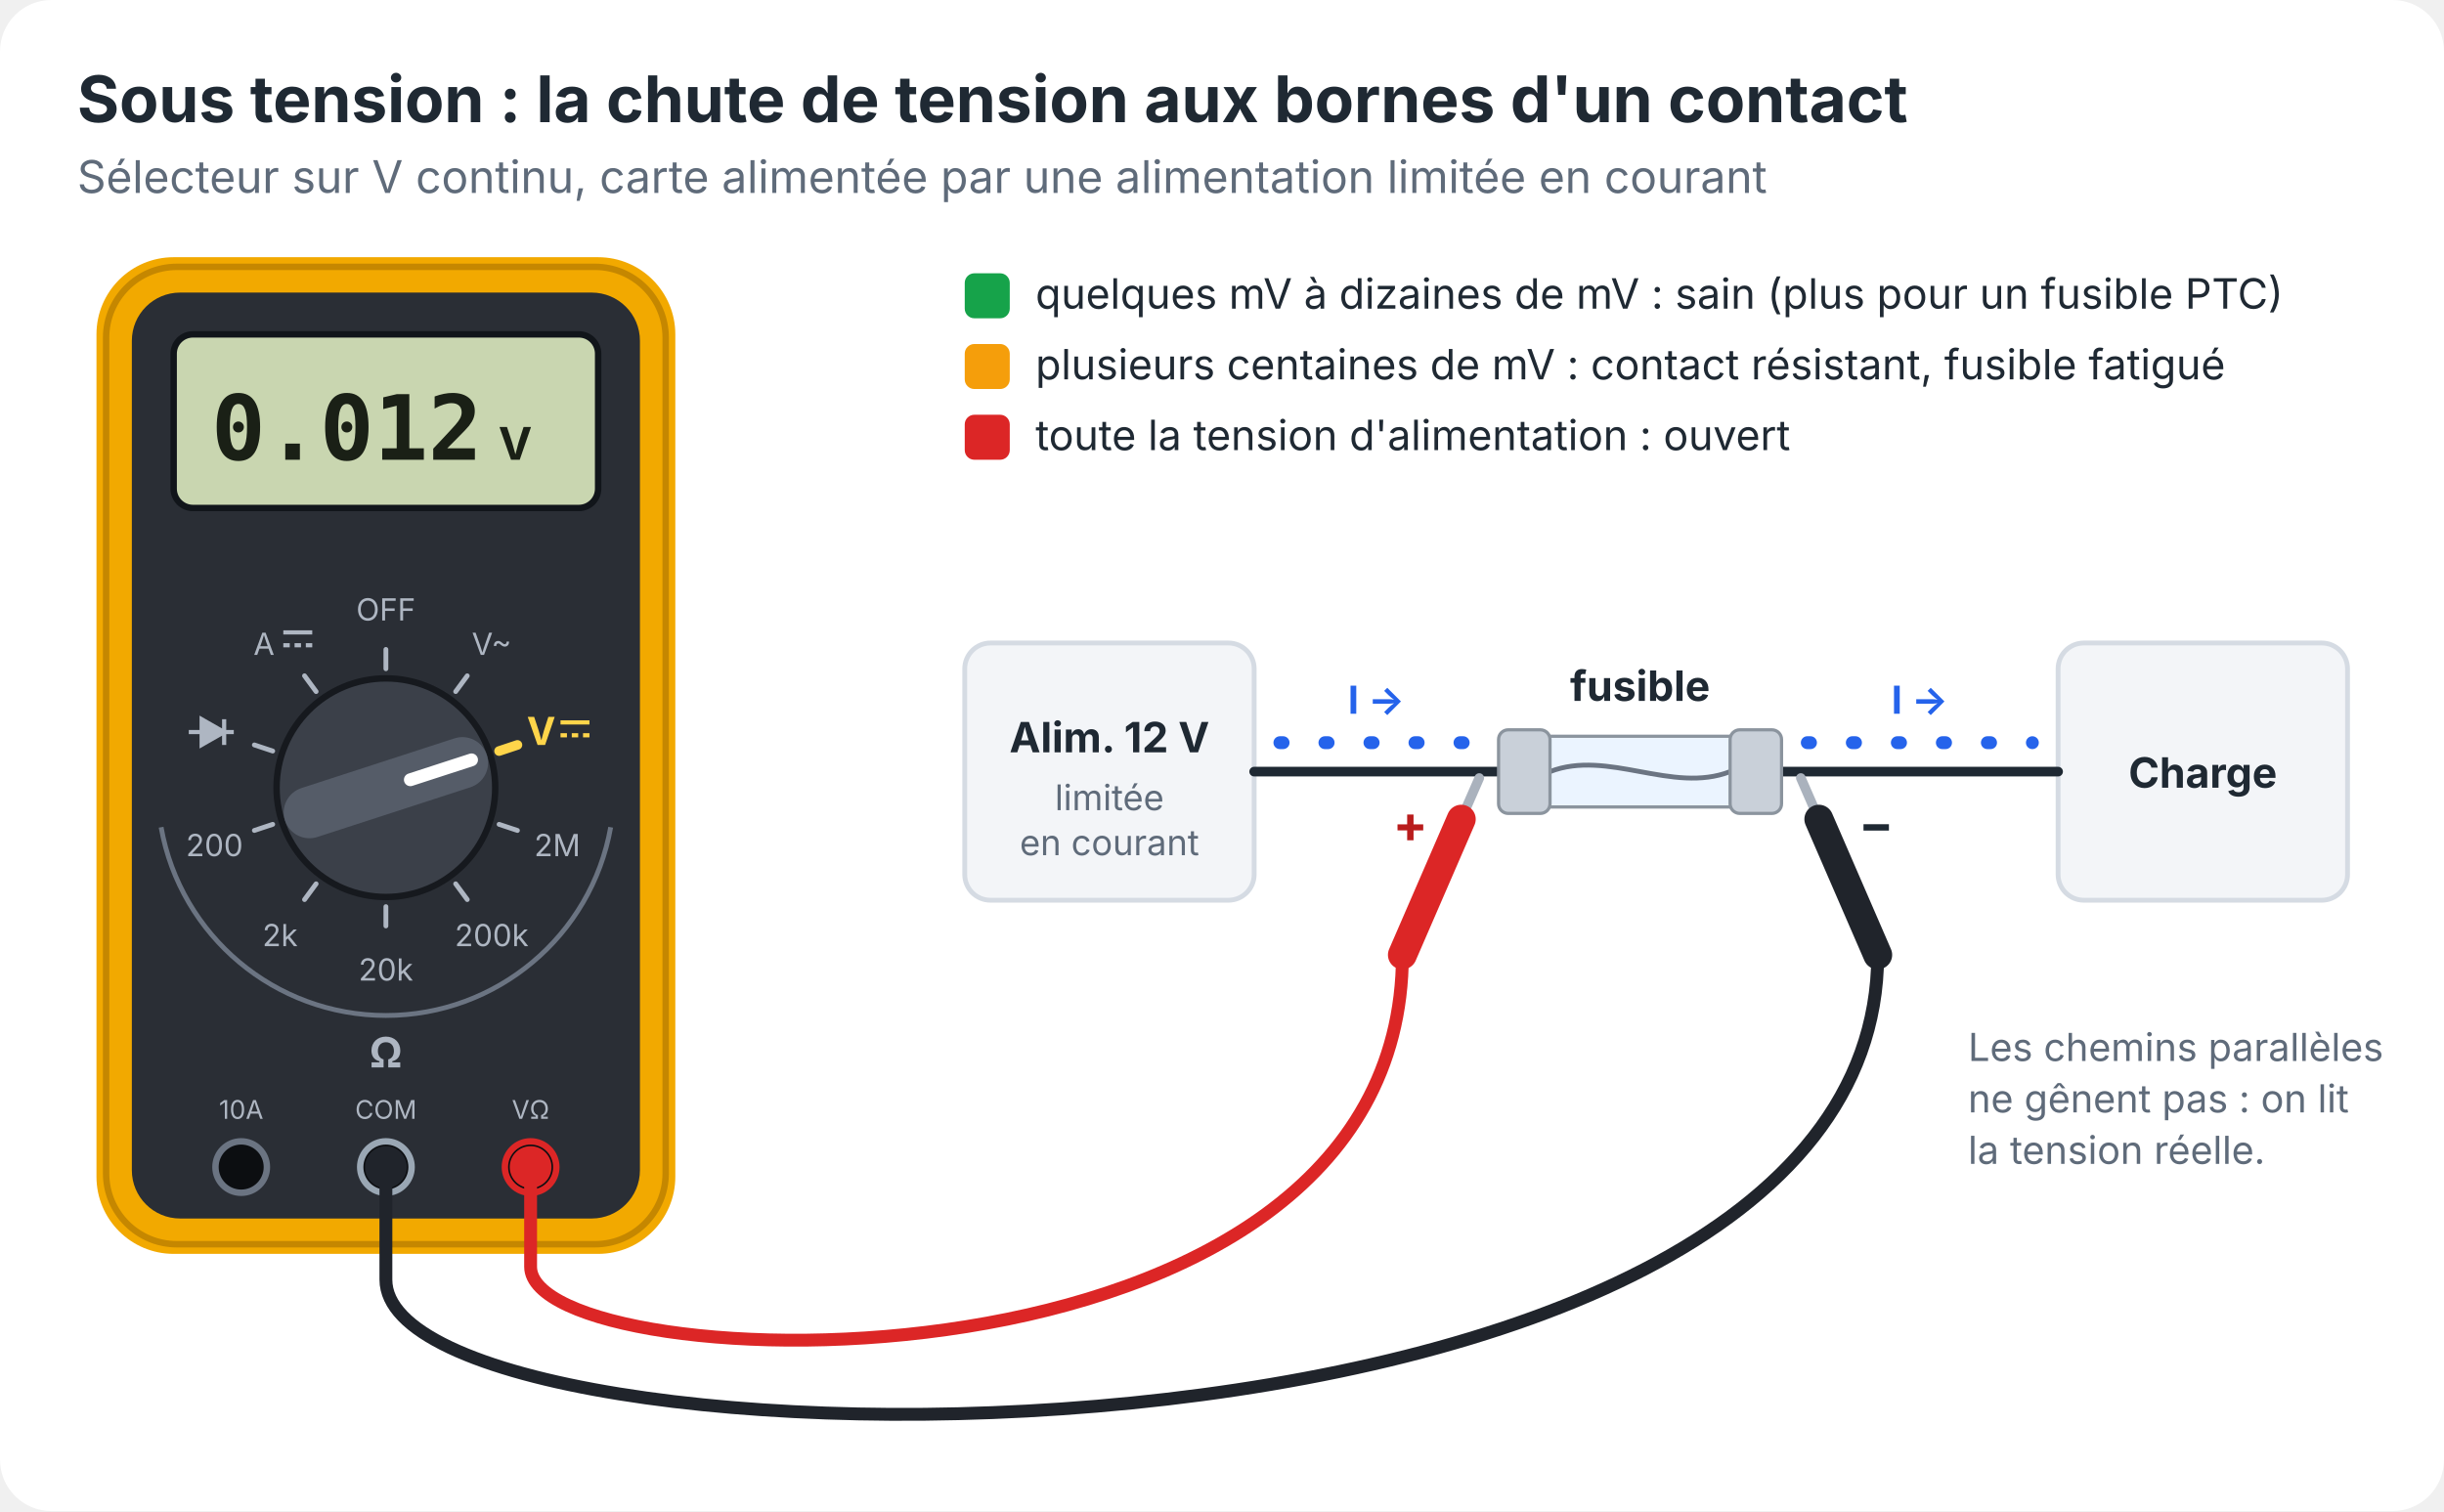
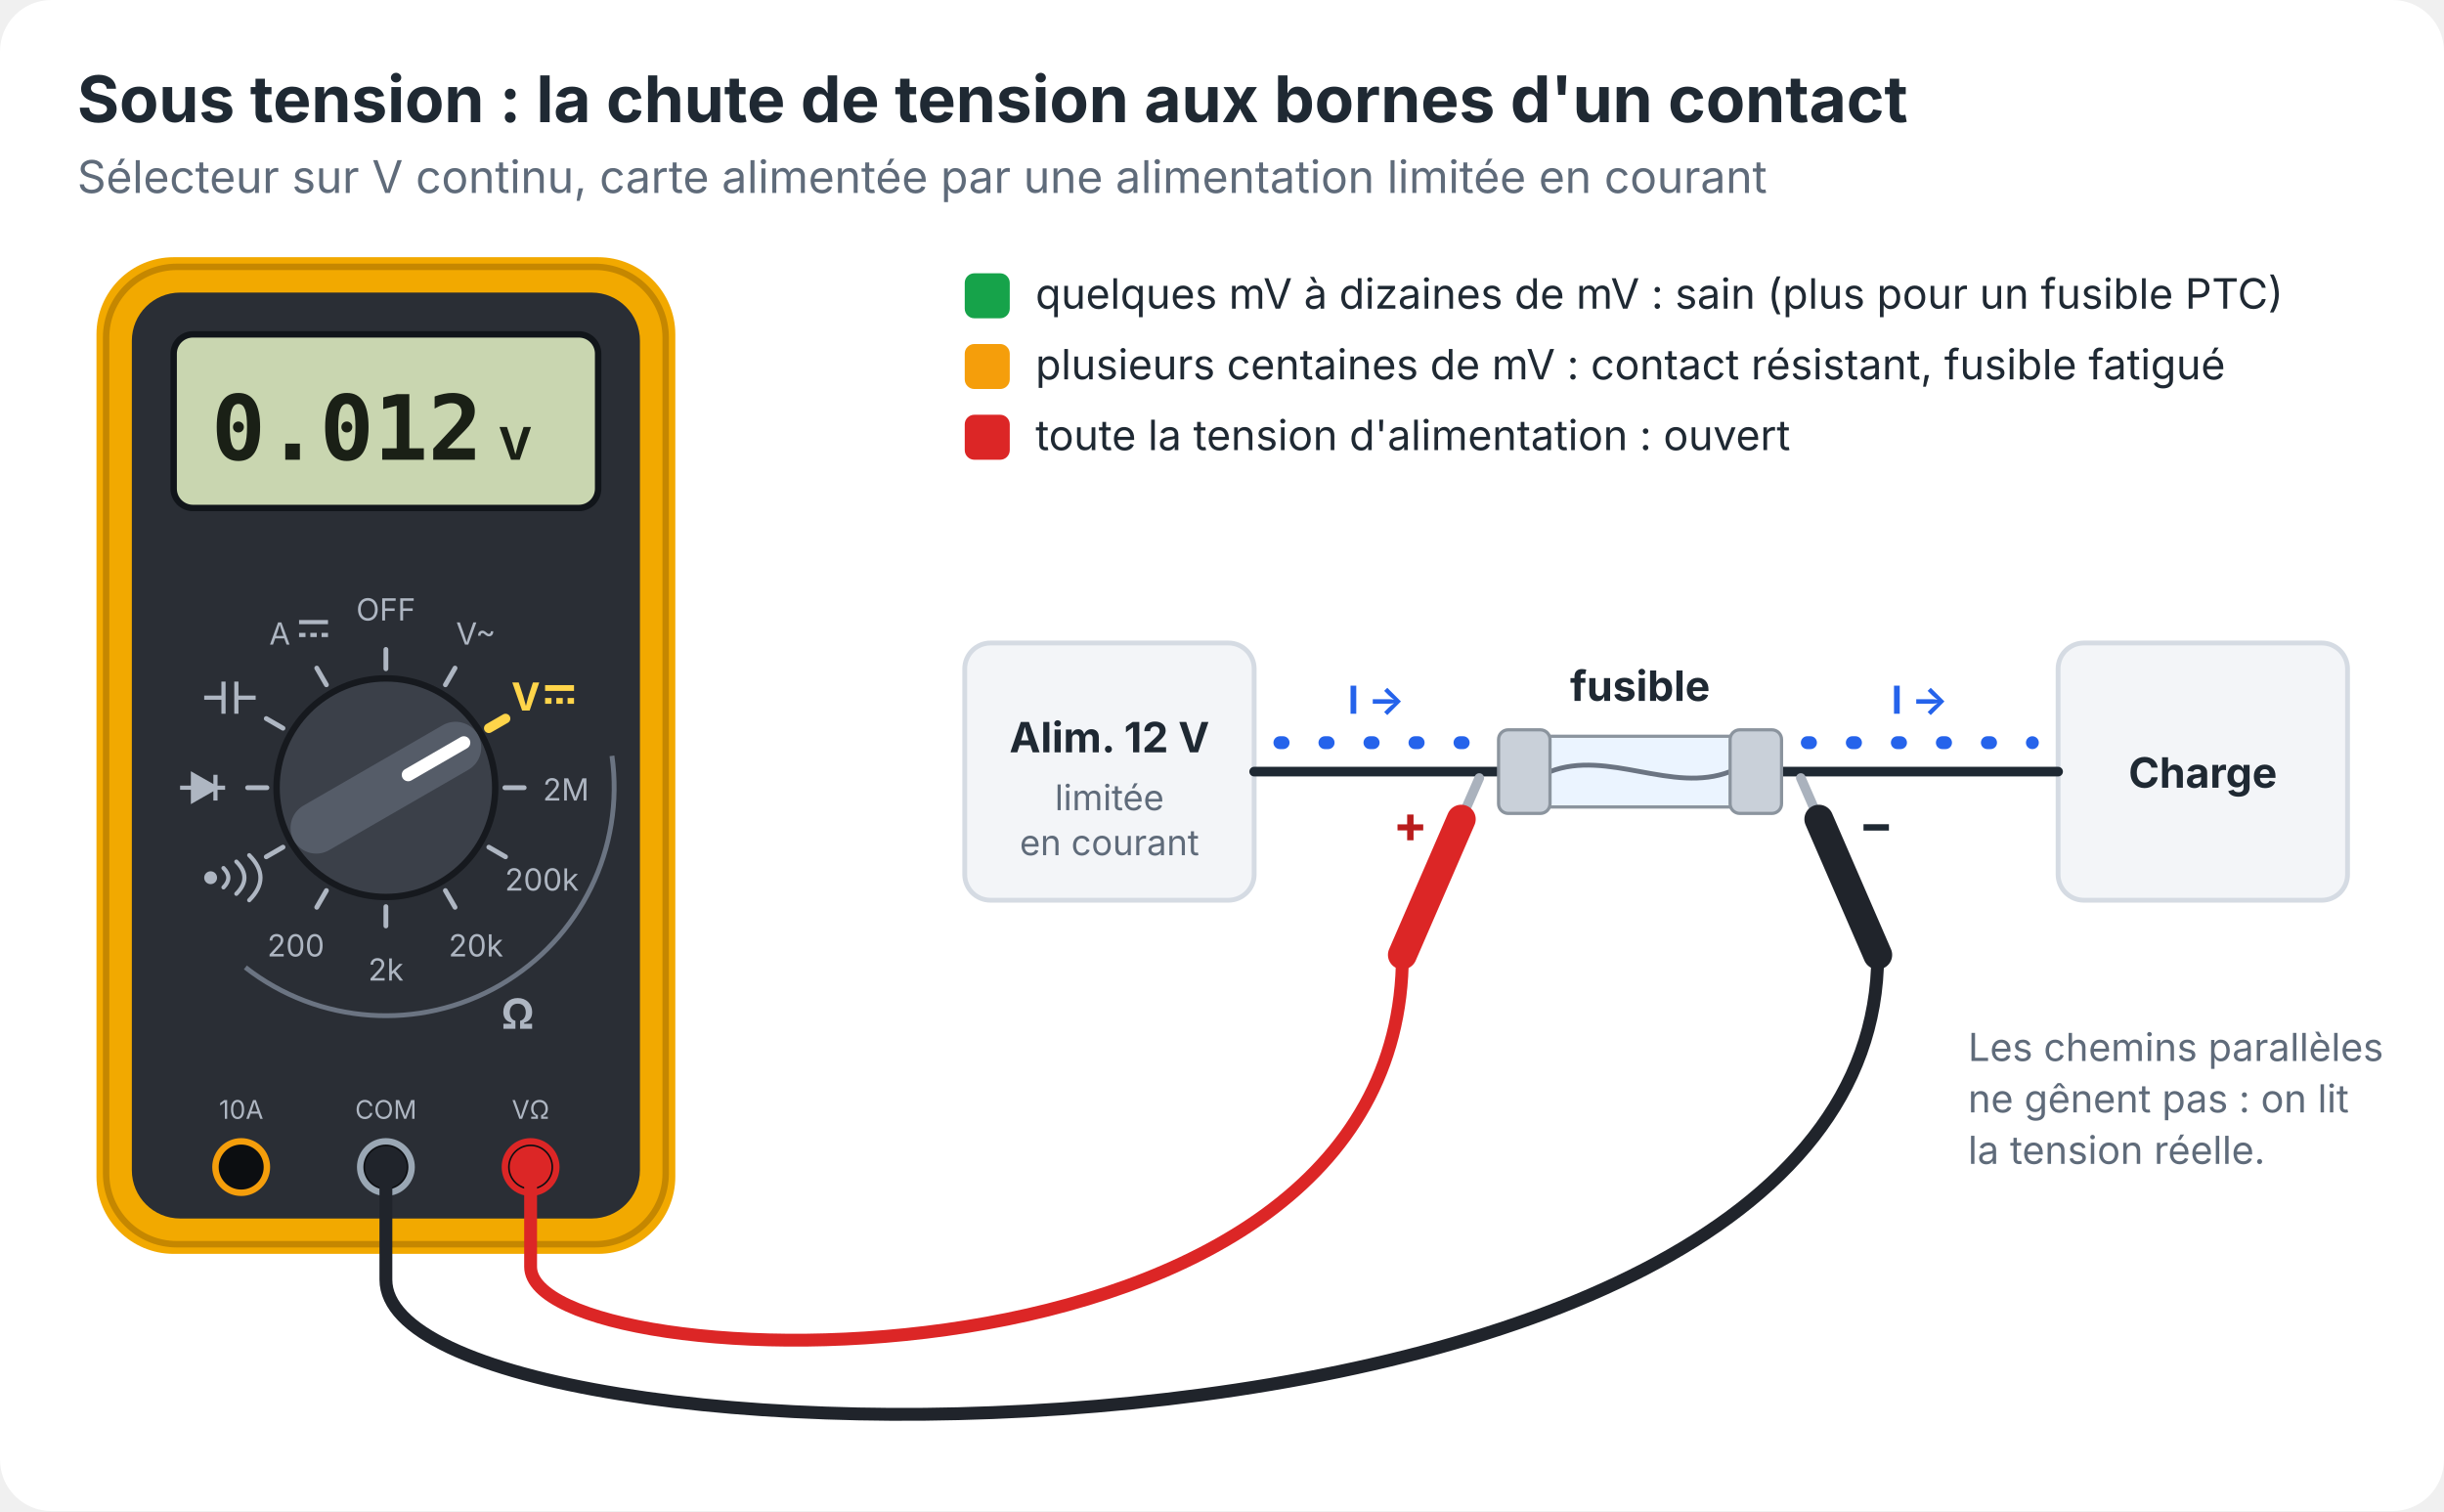
<svg xmlns="http://www.w3.org/2000/svg" viewBox="0 0 760 470" role="img" aria-labelledby="t d" font-family="system-ui, -apple-system, Segoe UI, sans-serif">
  <style>
    .bg{fill:#ffffff}.fg{fill:#1f2933}.mut{fill:#5f6b7a}
    .wire{stroke:#1f2933;stroke-width:3;fill:none;stroke-linecap:round;stroke-linejoin:round}
    .panel{fill:#f3f5f8;stroke:#d5dbe3}.grid{stroke:#d5dbe3;stroke-width:1.5;stroke-dasharray:5 5;fill:none}
    .ok{fill:#15803d}.no{fill:#b91c1c}.warn{fill:#b45309}.blue{fill:#2563eb}.amber{fill:#b45309}
    .blk{stroke:#20242b}.blkf{fill:#20242b}
    .flow{fill:none;stroke-width:4;stroke-linecap:round;stroke-dasharray:1 13;animation:run 1.1s linear infinite}
-     .fb{stroke:#2563eb}.fa{stroke:#d97706}
+     .fb{stroke:#2563eb}.fa{stroke:#d97706}.fr{stroke:#dc2626}
    @keyframes run{to{stroke-dashoffset:-14}}
    @media (prefers-reduced-motion: reduce){.flow{animation:none}}
    @media (prefers-color-scheme: dark){
      .bg{fill:#0d1117}.fg{fill:#e6edf3}.mut{fill:#9aa7b4}.wire{stroke:#c9d1d9}
      .panel{fill:#161b22;stroke:#30363d}.grid{stroke:#30363d}
      .ok{fill:#4ade80}.no{fill:#f87171}.warn{fill:#fbbf24}.blue{fill:#60a5fa}.amber{fill:#fbbf24}
-       .blk{stroke:#8b949e}.blkf{fill:#8b949e}.fb{stroke:#60a5fa}.fa{stroke:#fbbf24}
+       .blk{stroke:#8b949e}.blkf{fill:#8b949e}.fb{stroke:#60a5fa}.fa{stroke:#fbbf24}.fr{stroke:#f87171}
    }
  </style>
  <rect class="bg" width="760" height="470" rx="16" />
  <text class="fg" x="24" y="38" font-size="20" font-weight="700">Sous tension : la chute de tension aux bornes d'un contact</text>
  <text class="mut" x="24" y="60" font-size="14">Sélecteur sur V continu, carte alimentée par une alimentation limitée en courant</text>
-   <g transform="translate(30 80) scale(1)">
+   <g data-sel="VDC" transform="translate(30 80) scale(1)">
    <rect width="180" height="310" rx="24" fill="#f2a900" />
    <rect x="3" y="3" width="174" height="304" rx="22" fill="none" stroke="#c58700" stroke-width="2" />
    <rect x="11" y="11" width="158" height="288" rx="15" fill="#2a2e35" />
    <rect x="24" y="24" width="132" height="54" rx="6" fill="#c9d6b0" stroke="#11151a" stroke-width="2" />
    <text x="120" y="63" font-size="28" font-weight="700" text-anchor="end" font-family="ui-monospace, Menlo, Consolas, monospace" fill="#1a2016">0.012</text>
    <text x="125" y="63" font-size="14" font-weight="700" fill="#1a2016">V</text>
-     <path d="M159.9 177.3 A71 71 0 0 1 20.1 177.3" fill="none" stroke="#6b7482" stroke-width="1.5" />
-     <text x="90" y="252" font-size="13" font-weight="700" text-anchor="middle" fill="#aeb6c2">Ω</text>
+     <path d="M160.3 155.1 A71 71 0 0 1 46.3 220.9" fill="none" stroke="#6b7482" stroke-width="1.5" />
+     <text x="131.0" y="240.0" font-size="13" font-weight="700" text-anchor="middle" fill="#aeb6c2">Ω</text>
    <path d="M90.0 128.0 L90.0 122.0" stroke="#aeb6c2" stroke-width="1.5" stroke-linecap="round" />
    <text x="90.0" y="113.0" font-size="9.5" text-anchor="middle" fill="#aeb6c2">OFF</text>
-     <path d="M111.7 135.1 L115.3 130.2" stroke="#aeb6c2" stroke-width="1.5" stroke-linecap="round" />
-     <text x="122.9" y="123.7" font-size="9.5" text-anchor="middle" fill="#aeb6c2">V~</text>
-     <path d="M125.2 153.6 L130.9 151.7" stroke="#ffd54a" stroke-width="3" stroke-linecap="round" />
-     <text x="138.3" y="151.7" font-size="12" text-anchor="middle" font-weight="700" fill="#ffd54a">V</text>
-     <path d="M144.3 144.7 h9 M144.3 148.7 h2 m1.5 0 h2 m1.5 0 h2" stroke="#ffd54a" stroke-width="1.3" fill="none" />
-     <path d="M125.2 176.4 L130.9 178.3" stroke="#aeb6c2" stroke-width="1.5" stroke-linecap="round" />
-     <text x="143.3" y="186.3" font-size="9.5" text-anchor="middle" fill="#aeb6c2">2M</text>
-     <path d="M111.7 194.9 L115.3 199.8" stroke="#aeb6c2" stroke-width="1.5" stroke-linecap="round" />
-     <text x="122.9" y="214.3" font-size="9.5" text-anchor="middle" fill="#aeb6c2">200k</text>
+     <path d="M108.5 133.0 L111.5 127.8" stroke="#aeb6c2" stroke-width="1.5" stroke-linecap="round" />
+     <text x="118.0" y="120.5" font-size="9.5" text-anchor="middle" fill="#aeb6c2">V~</text>
+     <path d="M122.0 146.5 L127.2 143.5" stroke="#ffd54a" stroke-width="3" stroke-linecap="round" />
+     <text x="133.5" y="141.0" font-size="12" text-anchor="middle" font-weight="700" fill="#ffd54a">V</text>
+     <path d="M139.5 134.0 h9 M139.5 138.0 h2 m1.5 0 h2 m1.5 0 h2" stroke="#ffd54a" stroke-width="1.8" fill="none" />
+     <path d="M127.0 165.0 L133.0 165.0" stroke="#aeb6c2" stroke-width="1.5" stroke-linecap="round" />
+     <text x="146.0" y="169.0" font-size="9.5" text-anchor="middle" fill="#aeb6c2">2M</text>
+     <path d="M122.0 183.5 L127.2 186.5" stroke="#aeb6c2" stroke-width="1.5" stroke-linecap="round" />
+     <text x="138.5" y="197.0" font-size="9.5" text-anchor="middle" fill="#aeb6c2">200k</text>
+     <path d="M108.5 197.0 L111.5 202.2" stroke="#aeb6c2" stroke-width="1.5" stroke-linecap="round" />
+     <text x="118.0" y="217.5" font-size="9.5" text-anchor="middle" fill="#aeb6c2">20k</text>
    <path d="M90.0 202.0 L90.0 208.0" stroke="#aeb6c2" stroke-width="1.5" stroke-linecap="round" />
-     <text x="90.0" y="225.0" font-size="9.5" text-anchor="middle" fill="#aeb6c2">20k</text>
-     <path d="M68.3 194.9 L64.7 199.8" stroke="#aeb6c2" stroke-width="1.5" stroke-linecap="round" />
-     <text x="57.1" y="214.3" font-size="9.5" text-anchor="middle" fill="#aeb6c2">2k</text>
-     <path d="M54.8 176.4 L49.1 178.3" stroke="#aeb6c2" stroke-width="1.5" stroke-linecap="round" />
-     <text x="36.7" y="186.3" font-size="9.5" text-anchor="middle" fill="#aeb6c2">200</text>
-     <path d="M54.8 153.6 L49.1 151.7" stroke="#aeb6c2" stroke-width="1.5" stroke-linecap="round" />
-     <path d="M28.7 147.7 h14 M32.7 143.7 v8 l7 -4 z M39.7 143.7 v8" stroke="#aeb6c2" stroke-width="1.3" fill="#aeb6c2" />
-     <path d="M68.3 135.1 L64.7 130.2" stroke="#aeb6c2" stroke-width="1.5" stroke-linecap="round" />
-     <text x="52.1" y="123.7" font-size="9.5" text-anchor="middle" fill="#aeb6c2">A</text>
-     <path d="M58.1 116.7 h9 M58.1 120.7 h2 m1.5 0 h2 m1.5 0 h2" stroke="#aeb6c2" stroke-width="1.3" fill="none" />
+     <text x="90.0" y="225.0" font-size="9.5" text-anchor="middle" fill="#aeb6c2">2k</text>
+     <path d="M71.5 197.0 L68.5 202.2" stroke="#aeb6c2" stroke-width="1.5" stroke-linecap="round" />
+     <text x="62.0" y="217.5" font-size="9.5" text-anchor="middle" fill="#aeb6c2">200</text>
+     <path d="M58.0 183.5 L52.8 186.5" stroke="#aeb6c2" stroke-width="1.5" stroke-linecap="round" />
+     <circle cx="35.5" cy="193.0" r="2" fill="#aeb6c2" />
+     <path d="M39.5 190.0 q3 3 0 6 M43.5 188.0 q5 5 0 10 M47.5 186.0 q7 7 0 14" stroke="#aeb6c2" stroke-width="1.3" fill="none" stroke-linecap="round" />
+     <path d="M53.0 165.0 L47.0 165.0" stroke="#aeb6c2" stroke-width="1.5" stroke-linecap="round" />
+     <path d="M26.0 165.0 h14 M30.0 161.0 v8 l7 -4 z M37.0 161.0 v8" stroke="#aeb6c2" stroke-width="1.3" fill="#aeb6c2" />
+     <path d="M58.0 146.5 L52.8 143.5" stroke="#aeb6c2" stroke-width="1.5" stroke-linecap="round" />
+     <path d="M33.5 137.0 h6 M39.5 132.0 v10 M43.5 132.0 v10 M43.5 137.0 h6" stroke="#aeb6c2" stroke-width="1.3" fill="none" />
+     <path d="M71.5 133.0 L68.5 127.8" stroke="#aeb6c2" stroke-width="1.5" stroke-linecap="round" />
+     <text x="57.0" y="120.5" font-size="9.5" text-anchor="middle" fill="#aeb6c2">A</text>
+     <path d="M63.0 113.5 h9 M63.0 117.5 h2 m1.5 0 h2 m1.5 0 h2" stroke="#aeb6c2" stroke-width="1.3" fill="none" />
    <circle cx="90" cy="165" r="34" fill="#3b4049" stroke="#16191e" stroke-width="2" />
-     <g transform="rotate(72 90 165)">
+     <g transform="rotate(60 90 165)">
      <rect x="82" y="132" width="16" height="66" rx="8" fill="#555c68" />
      <path d="M90 137 V157" stroke="#ffffff" stroke-width="4" stroke-linecap="round" />
    </g>
    <text x="45" y="268" font-size="8" text-anchor="middle" fill="#aeb6c2">10A</text>
-     <circle cx="45" cy="283" r="8" fill="#0c0e11" stroke="#6b7482" stroke-width="2" />
+     <circle cx="45" cy="283" r="8" fill="#0c0e11" stroke="#f59e0b" stroke-width="2" />
    <text x="90" y="268" font-size="8" text-anchor="middle" fill="#aeb6c2">COM</text>
    <circle cx="90" cy="283" r="8" fill="#0c0e11" stroke="#9aa7b4" stroke-width="2" />
    <text x="135" y="268" font-size="8" text-anchor="middle" fill="#aeb6c2">VΩ</text>
    <circle cx="135" cy="283" r="8" fill="#0c0e11" stroke="#dc2626" stroke-width="2" />
  </g>
  <rect x="300" y="85" width="14" height="14" rx="3" fill="#16a34a" />
  <text class="fg" x="322" y="96" font-size="13">quelques mV à dizaines de mV : sain (plus pour un fusible PTC)</text>
  <rect x="300" y="107" width="14" height="14" rx="3" fill="#f59e0b" />
  <text class="fg" x="322" y="118" font-size="13">plusieurs centaines de mV : contact résistant, fusible fatigué</text>
  <rect x="300" y="129" width="14" height="14" rx="3" fill="#dc2626" />
  <text class="fg" x="322" y="140" font-size="13">toute la tension d'alimentation : ouvert</text>
  <rect class="panel" x="300" y="200" width="90" height="80" rx="8" stroke-width="1.5" />
  <text class="fg" x="345" y="234" font-size="13" text-anchor="middle" font-weight="700">Alim. 12 V</text>
  <text class="mut" x="345" y="252" font-size="11" text-anchor="middle">limitée</text>
  <text class="mut" x="345" y="266" font-size="11" text-anchor="middle">en courant</text>
  <rect class="panel" x="640" y="200" width="90" height="80" rx="8" stroke-width="1.5" />
  <text class="fg" x="685" y="245" font-size="13" text-anchor="middle" font-weight="700">Charge</text>
  <path class="wire" d="M390 240 H470 M550 240 H640" />
  <rect x="470" y="229" width="80" height="22" rx="5" fill="#dbeafe" fill-opacity="0.55" stroke="#8b949e" />
  <path d="M482 240 C500 233 520 247 538 240" stroke="#6b7482" stroke-width="1.5" fill="none" />
  <rect x="466" y="227" width="16" height="26" rx="3" fill="#c9d0d9" stroke="#8b949e" />
  <rect x="538" y="227" width="16" height="26" rx="3" fill="#c9d0d9" stroke="#8b949e" />
  <text class="fg" x="510" y="218" font-size="13" text-anchor="middle" font-weight="700">fusible</text>
  <path class="flow fb" d="M398 231 H458 M562 231 H632" />
  <text class="blue" x="428" y="222" font-size="12" text-anchor="middle" font-weight="700">I →</text>
  <text class="blue" x="597" y="222" font-size="12" text-anchor="middle" font-weight="700">I →</text>
  <path stroke="#dc2626" stroke-width="4" fill="none" stroke-linecap="round" d="M165.0 363.0 V394 C165 430 436.1 440 436.1 297.0" />
  <circle fill="#dc2626" cx="165.0" cy="363.0" r="6.5" />
  <path d="M460.0 242.0 L454.4 254.8" stroke="#aab2bd" stroke-width="3" stroke-linecap="round" />
  <path stroke="#dc2626" d="M454.4 254.8 L436.1 297.0" stroke-width="9" stroke-linecap="round" />
  <path class="blk" stroke-width="4" fill="none" stroke-linecap="round" d="M120.0 363.0 V398 C120 462 583.9 470 583.9 297.0" />
  <circle class="blkf" cx="120.0" cy="363.0" r="6.5" />
  <path d="M560.0 242.0 L565.6 254.8" stroke="#aab2bd" stroke-width="3" stroke-linecap="round" />
  <path class="blk" d="M565.6 254.8 L583.9 297.0" stroke-width="9" stroke-linecap="round" />
  <text class="no" x="444" y="262" font-size="16" text-anchor="end" font-weight="700">+</text>
  <text class="fg" x="578" y="262" font-size="16" font-weight="700">−</text>
  <text class="mut" x="612" y="330" font-size="12">Les chemins parallèles</text>
  <text class="mut" x="612" y="346" font-size="12">ne gênent pas : on lit</text>
  <text class="mut" x="612" y="362" font-size="12">la tension réelle.</text>
</svg>
